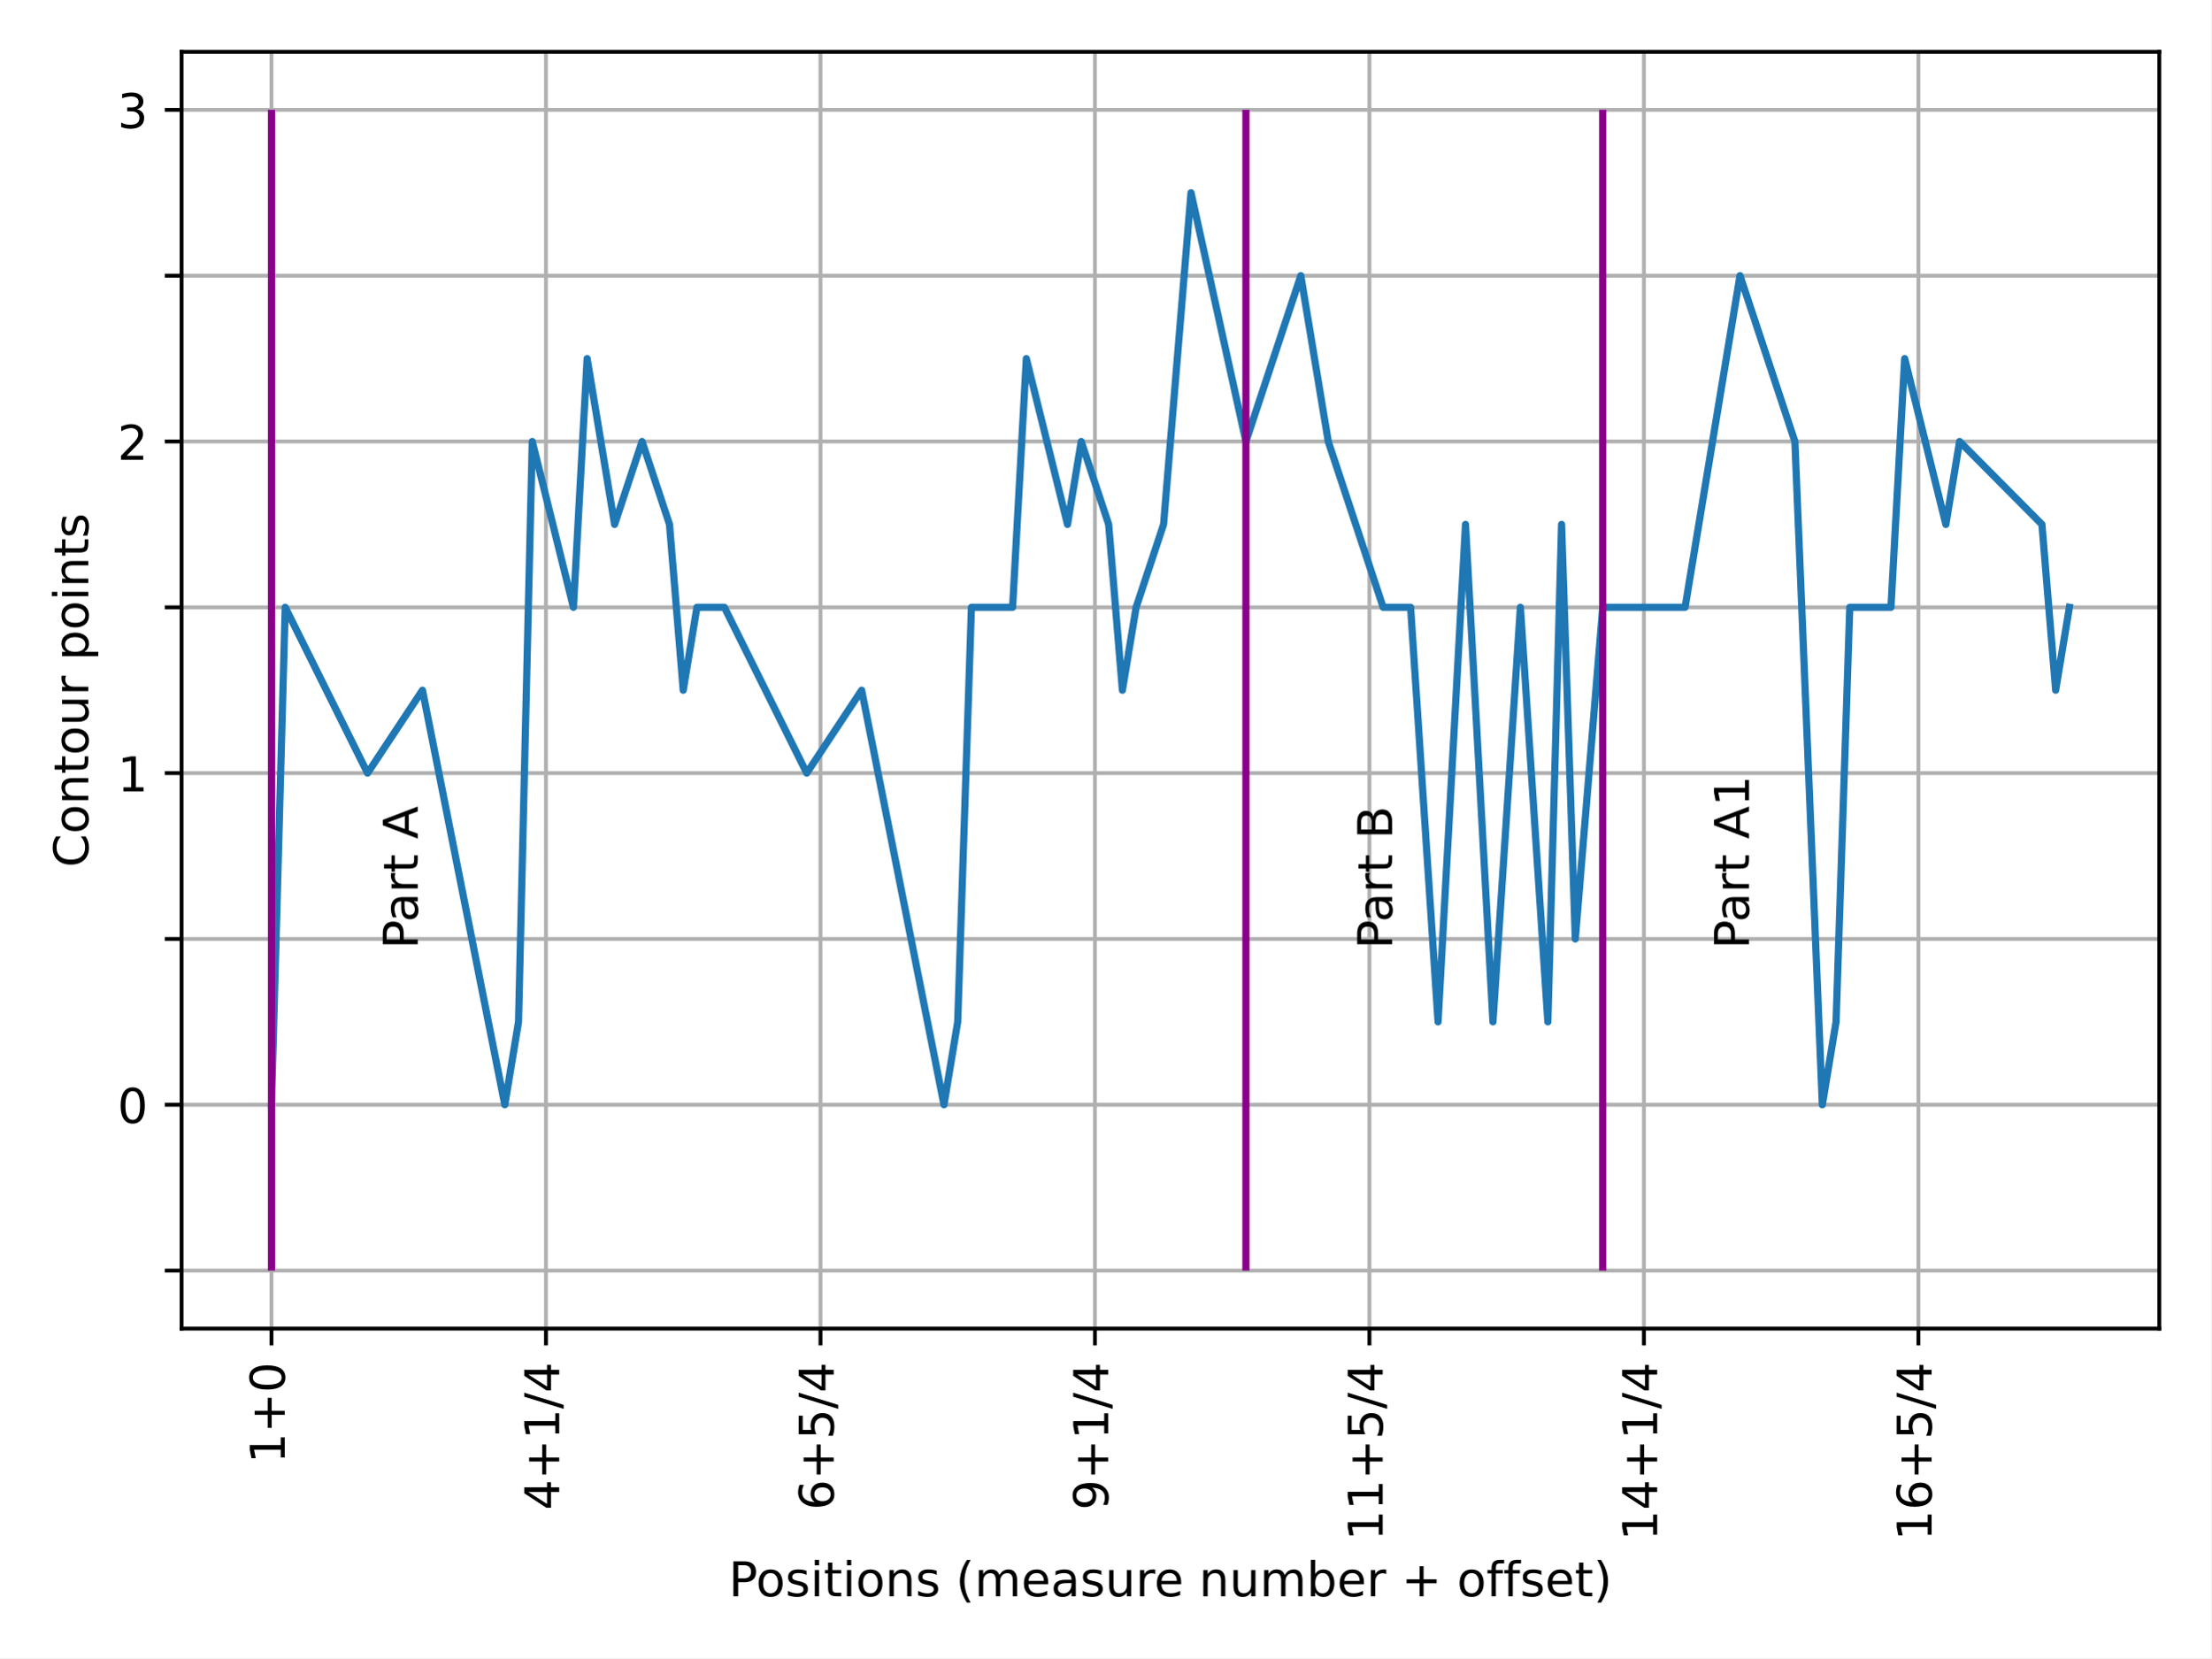
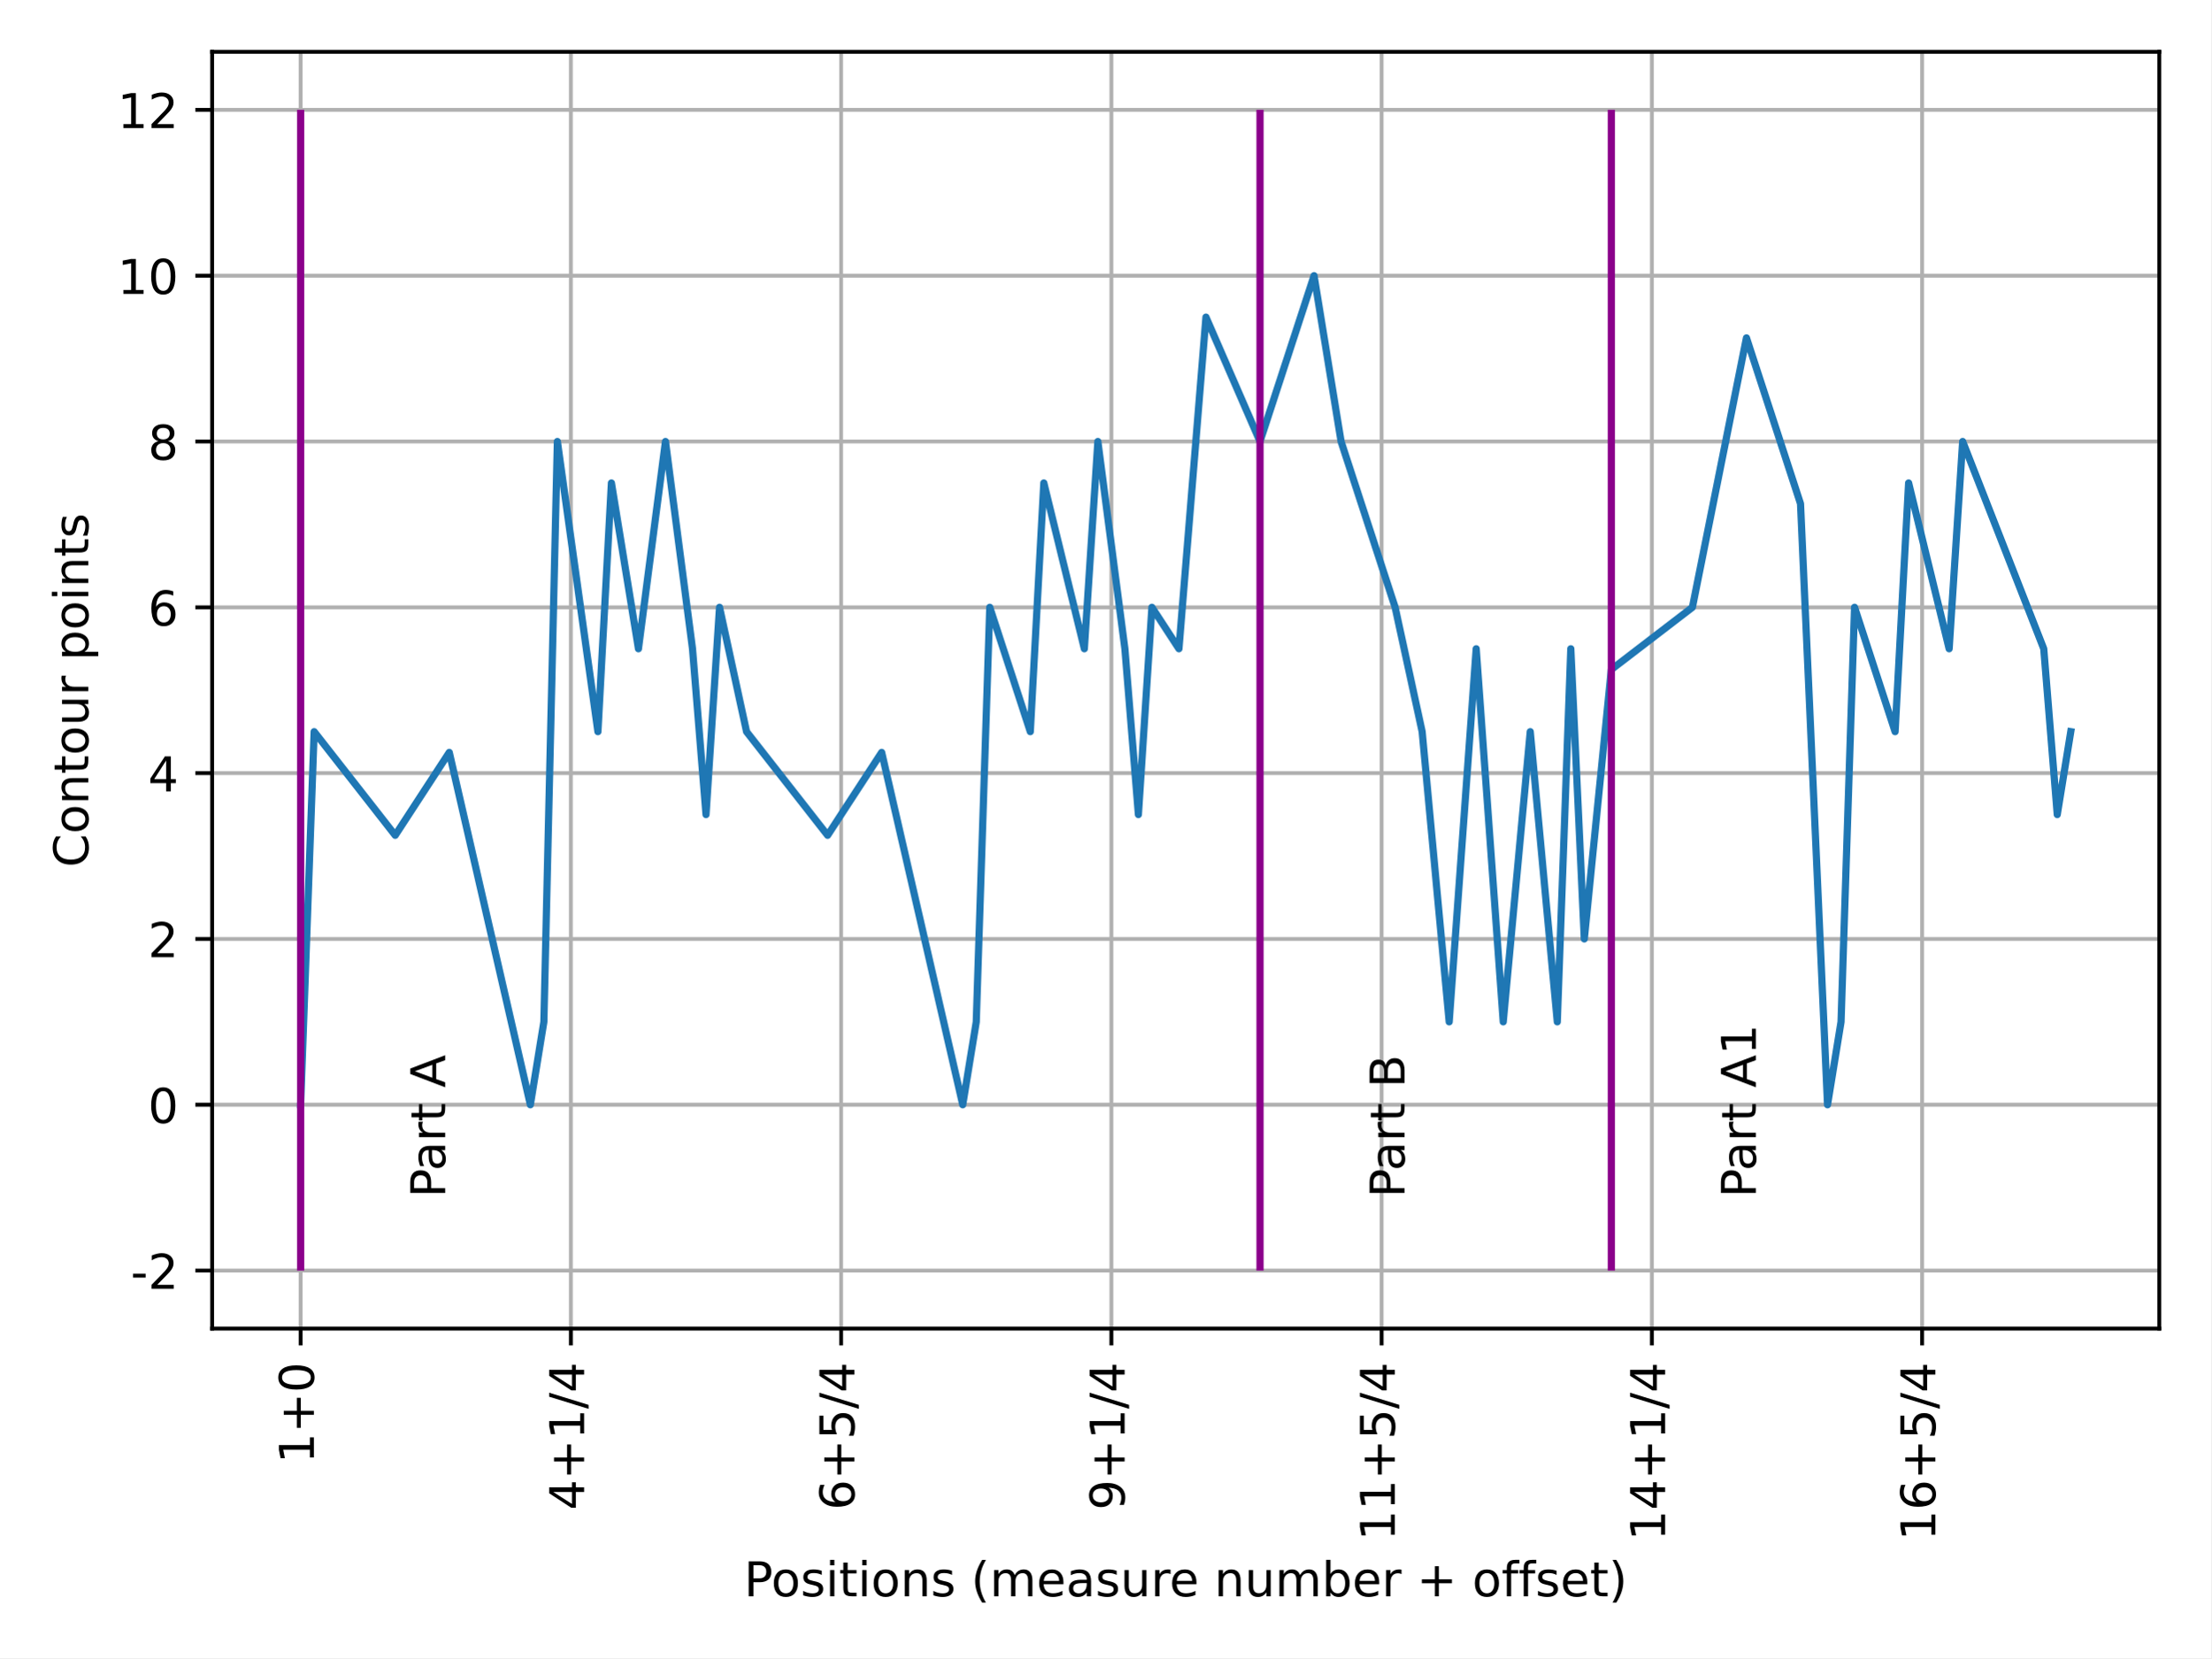
<svg xmlns="http://www.w3.org/2000/svg" xmlns:xlink="http://www.w3.org/1999/xlink" width="460.8pt" height="345.6pt" viewBox="0 0 460.8 345.6" version="1.1">
  <defs>
    <style type="text/css">*{stroke-linejoin: round; stroke-linecap: butt}</style>
  </defs>
  <g id="figure_1">
    <g id="patch_1">
      <path d="M 0 345.6  L 460.8 345.6  L 460.8 0  L 0 0  z " style="fill: #ffffff" />
    </g>
    <g id="axes_1">
      <g id="patch_2">
-         <path d="M 37.841 276.923  L 450 276.923  L 450 10.8  L 37.841 10.8  z " style="fill: #ffffff" />
+         <path d="M 44.203 276.923  L 450 276.923  L 450 10.8  L 44.203 10.8  z " style="fill: #ffffff" />
      </g>
      <g id="matplotlib.axis_1">
        <g id="xtick_1">
          <g id="line2d_1">
-             <path d="M 56.575 276.923  L 56.575 10.8  " clip-path="url(#p0c2e4387d0)" style="fill: none; stroke: #b0b0b0; stroke-width: 0.8; stroke-linecap: square" />
+             <path d="M 62.648 276.923  L 62.648 10.8  " clip-path="url(#p645a91c89b)" style="fill: none; stroke: #b0b0b0; stroke-width: 0.8; stroke-linecap: square" />
          </g>
          <g id="line2d_2">
            <defs>
-               <path id="m12ea54682a" d="M 0 0  L 0 3.5  " style="stroke: #000000; stroke-width: 0.8" />
+               <path id="m2d21dbf6b1" d="M 0 0  L 0 3.5  " style="stroke: #000000; stroke-width: 0.8" />
            </defs>
            <g>
-               <use xlink:href="#m12ea54682a" x="56.575" y="276.923" style="stroke: #000000; stroke-width: 0.8" />
+               <use xlink:href="#m2d21dbf6b1" x="62.648" y="276.923" style="stroke: #000000; stroke-width: 0.8" />
            </g>
          </g>
          <g id="text_1">
-             <g transform="translate(59.33452 305.0281) rotate(-90) scale(0.1 -0.1)">
+             <g transform="translate(65.40781 305.0281) rotate(-90) scale(0.1 -0.1)">
              <defs>
                <path id="DejaVuSans-31" d="M 794 531  L 1825 531  L 1825 4091  L 703 3866  L 703 4441  L 1819 4666  L 2450 4666  L 2450 531  L 3481 531  L 3481 0  L 794 0  L 794 531  z " transform="scale(0.015625)" />
                <path id="DejaVuSans-2b" d="M 2944 4013  L 2944 2272  L 4684 2272  L 4684 1741  L 2944 1741  L 2944 0  L 2419 0  L 2419 1741  L 678 1741  L 678 2272  L 2419 2272  L 2419 4013  L 2944 4013  z " transform="scale(0.015625)" />
                <path id="DejaVuSans-30" d="M 2034 4250  Q 1547 4250 1301 3770  Q 1056 3291 1056 2328  Q 1056 1369 1301 889  Q 1547 409 2034 409  Q 2525 409 2770 889  Q 3016 1369 3016 2328  Q 3016 3291 2770 3770  Q 2525 4250 2034 4250  z M 2034 4750  Q 2819 4750 3233 4129  Q 3647 3509 3647 2328  Q 3647 1150 3233 529  Q 2819 -91 2034 -91  Q 1250 -91 836 529  Q 422 1150 422 2328  Q 422 3509 836 4129  Q 1250 4750 2034 4750  z " transform="scale(0.015625)" />
              </defs>
              <use xlink:href="#DejaVuSans-31" />
              <use xlink:href="#DejaVuSans-2b" x="63.623" />
              <use xlink:href="#DejaVuSans-30" x="147.412" />
            </g>
          </g>
        </g>
        <g id="xtick_2">
          <g id="line2d_3">
-             <path d="M 113.78 276.923  L 113.78 10.8  " clip-path="url(#p0c2e4387d0)" style="fill: none; stroke: #b0b0b0; stroke-width: 0.8; stroke-linecap: square" />
+             <path d="M 118.97 276.923  L 118.97 10.8  " clip-path="url(#p645a91c89b)" style="fill: none; stroke: #b0b0b0; stroke-width: 0.8; stroke-linecap: square" />
          </g>
          <g id="line2d_4">
            <g>
-               <use xlink:href="#m12ea54682a" x="113.78" y="276.923" style="stroke: #000000; stroke-width: 0.8" />
+               <use xlink:href="#m2d21dbf6b1" x="118.97" y="276.923" style="stroke: #000000; stroke-width: 0.8" />
            </g>
          </g>
          <g id="text_2">
-             <g transform="translate(116.5391 314.7594) rotate(-90) scale(0.1 -0.1)">
+             <g transform="translate(121.7294 314.7594) rotate(-90) scale(0.1 -0.1)">
              <defs>
                <path id="DejaVuSans-34" d="M 2419 4116  L 825 1625  L 2419 1625  L 2419 4116  z M 2253 4666  L 3047 4666  L 3047 1625  L 3713 1625  L 3713 1100  L 3047 1100  L 3047 0  L 2419 0  L 2419 1100  L 313 1100  L 313 1709  L 2253 4666  z " transform="scale(0.015625)" />
                <path id="DejaVuSans-2f" d="M 1625 4666  L 2156 4666  L 531 -594  L 0 -594  L 1625 4666  z " transform="scale(0.015625)" />
              </defs>
              <use xlink:href="#DejaVuSans-34" />
              <use xlink:href="#DejaVuSans-2b" x="63.623" />
              <use xlink:href="#DejaVuSans-31" x="147.412" />
              <use xlink:href="#DejaVuSans-2f" x="211.035" />
              <use xlink:href="#DejaVuSans-34" x="244.727" />
            </g>
          </g>
        </g>
        <g id="xtick_3">
          <g id="line2d_5">
-             <path d="M 170.984 276.923  L 170.984 10.8  " clip-path="url(#p0c2e4387d0)" style="fill: none; stroke: #b0b0b0; stroke-width: 0.8; stroke-linecap: square" />
+             <path d="M 175.292 276.923  L 175.292 10.8  " clip-path="url(#p645a91c89b)" style="fill: none; stroke: #b0b0b0; stroke-width: 0.8; stroke-linecap: square" />
          </g>
          <g id="line2d_6">
            <g>
-               <use xlink:href="#m12ea54682a" x="170.984" y="276.923" style="stroke: #000000; stroke-width: 0.8" />
+               <use xlink:href="#m2d21dbf6b1" x="175.292" y="276.923" style="stroke: #000000; stroke-width: 0.8" />
            </g>
          </g>
          <g id="text_3">
-             <g transform="translate(173.7438 314.7594) rotate(-90) scale(0.1 -0.1)">
+             <g transform="translate(178.0509 314.7594) rotate(-90) scale(0.1 -0.1)">
              <defs>
                <path id="DejaVuSans-36" d="M 2113 2584  Q 1688 2584 1439 2293  Q 1191 2003 1191 1497  Q 1191 994 1439 701  Q 1688 409 2113 409  Q 2538 409 2786 701  Q 3034 994 3034 1497  Q 3034 2003 2786 2293  Q 2538 2584 2113 2584  z M 3366 4563  L 3366 3988  Q 3128 4100 2886 4159  Q 2644 4219 2406 4219  Q 1781 4219 1451 3797  Q 1122 3375 1075 2522  Q 1259 2794 1537 2939  Q 1816 3084 2150 3084  Q 2853 3084 3261 2657  Q 3669 2231 3669 1497  Q 3669 778 3244 343  Q 2819 -91 2113 -91  Q 1303 -91 875 529  Q 447 1150 447 2328  Q 447 3434 972 4092  Q 1497 4750 2381 4750  Q 2619 4750 2861 4703  Q 3103 4656 3366 4563  z " transform="scale(0.015625)" />
                <path id="DejaVuSans-35" d="M 691 4666  L 3169 4666  L 3169 4134  L 1269 4134  L 1269 2991  Q 1406 3038 1543 3061  Q 1681 3084 1819 3084  Q 2600 3084 3056 2656  Q 3513 2228 3513 1497  Q 3513 744 3044 326  Q 2575 -91 1722 -91  Q 1428 -91 1123 -41  Q 819 9 494 109  L 494 744  Q 775 591 1075 516  Q 1375 441 1709 441  Q 2250 441 2565 725  Q 2881 1009 2881 1497  Q 2881 1984 2565 2268  Q 2250 2553 1709 2553  Q 1456 2553 1204 2497  Q 953 2441 691 2322  L 691 4666  z " transform="scale(0.015625)" />
              </defs>
              <use xlink:href="#DejaVuSans-36" />
              <use xlink:href="#DejaVuSans-2b" x="63.623" />
              <use xlink:href="#DejaVuSans-35" x="147.412" />
              <use xlink:href="#DejaVuSans-2f" x="211.035" />
              <use xlink:href="#DejaVuSans-34" x="244.727" />
            </g>
          </g>
        </g>
        <g id="xtick_4">
          <g id="line2d_7">
-             <path d="M 228.189 276.923  L 228.189 10.8  " clip-path="url(#p0c2e4387d0)" style="fill: none; stroke: #b0b0b0; stroke-width: 0.8; stroke-linecap: square" />
+             <path d="M 231.613 276.923  L 231.613 10.8  " clip-path="url(#p645a91c89b)" style="fill: none; stroke: #b0b0b0; stroke-width: 0.8; stroke-linecap: square" />
          </g>
          <g id="line2d_8">
            <g>
-               <use xlink:href="#m12ea54682a" x="228.189" y="276.923" style="stroke: #000000; stroke-width: 0.8" />
+               <use xlink:href="#m2d21dbf6b1" x="231.613" y="276.923" style="stroke: #000000; stroke-width: 0.8" />
            </g>
          </g>
          <g id="text_4">
-             <g transform="translate(230.9484 314.7594) rotate(-90) scale(0.1 -0.1)">
+             <g transform="translate(234.3725 314.7594) rotate(-90) scale(0.1 -0.1)">
              <defs>
                <path id="DejaVuSans-39" d="M 703 97  L 703 672  Q 941 559 1184 500  Q 1428 441 1663 441  Q 2288 441 2617 861  Q 2947 1281 2994 2138  Q 2813 1869 2534 1725  Q 2256 1581 1919 1581  Q 1219 1581 811 2004  Q 403 2428 403 3163  Q 403 3881 828 4315  Q 1253 4750 1959 4750  Q 2769 4750 3195 4129  Q 3622 3509 3622 2328  Q 3622 1225 3098 567  Q 2575 -91 1691 -91  Q 1453 -91 1209 -44  Q 966 3 703 97  z M 1959 2075  Q 2384 2075 2632 2365  Q 2881 2656 2881 3163  Q 2881 3666 2632 3958  Q 2384 4250 1959 4250  Q 1534 4250 1286 3958  Q 1038 3666 1038 3163  Q 1038 2656 1286 2365  Q 1534 2075 1959 2075  z " transform="scale(0.015625)" />
              </defs>
              <use xlink:href="#DejaVuSans-39" />
              <use xlink:href="#DejaVuSans-2b" x="63.623" />
              <use xlink:href="#DejaVuSans-31" x="147.412" />
              <use xlink:href="#DejaVuSans-2f" x="211.035" />
              <use xlink:href="#DejaVuSans-34" x="244.727" />
            </g>
          </g>
        </g>
        <g id="xtick_5">
          <g id="line2d_9">
-             <path d="M 285.394 276.923  L 285.394 10.8  " clip-path="url(#p0c2e4387d0)" style="fill: none; stroke: #b0b0b0; stroke-width: 0.8; stroke-linecap: square" />
+             <path d="M 287.935 276.923  L 287.935 10.8  " clip-path="url(#p645a91c89b)" style="fill: none; stroke: #b0b0b0; stroke-width: 0.8; stroke-linecap: square" />
          </g>
          <g id="line2d_10">
            <g>
-               <use xlink:href="#m12ea54682a" x="285.394" y="276.923" style="stroke: #000000; stroke-width: 0.8" />
+               <use xlink:href="#m2d21dbf6b1" x="287.935" y="276.923" style="stroke: #000000; stroke-width: 0.8" />
            </g>
          </g>
          <g id="text_5">
-             <g transform="translate(288.153 321.1219) rotate(-90) scale(0.1 -0.1)">
+             <g transform="translate(290.6941 321.1219) rotate(-90) scale(0.1 -0.1)">
              <use xlink:href="#DejaVuSans-31" />
              <use xlink:href="#DejaVuSans-31" x="63.623" />
              <use xlink:href="#DejaVuSans-2b" x="127.246" />
              <use xlink:href="#DejaVuSans-35" x="211.035" />
              <use xlink:href="#DejaVuSans-2f" x="274.658" />
              <use xlink:href="#DejaVuSans-34" x="308.35" />
            </g>
          </g>
        </g>
        <g id="xtick_6">
          <g id="line2d_11">
-             <path d="M 342.598 276.923  L 342.598 10.8  " clip-path="url(#p0c2e4387d0)" style="fill: none; stroke: #b0b0b0; stroke-width: 0.8; stroke-linecap: square" />
+             <path d="M 344.256 276.923  L 344.256 10.8  " clip-path="url(#p645a91c89b)" style="fill: none; stroke: #b0b0b0; stroke-width: 0.8; stroke-linecap: square" />
          </g>
          <g id="line2d_12">
            <g>
-               <use xlink:href="#m12ea54682a" x="342.598" y="276.923" style="stroke: #000000; stroke-width: 0.8" />
+               <use xlink:href="#m2d21dbf6b1" x="344.256" y="276.923" style="stroke: #000000; stroke-width: 0.8" />
            </g>
          </g>
          <g id="text_6">
-             <g transform="translate(345.3577 321.1219) rotate(-90) scale(0.1 -0.1)">
+             <g transform="translate(347.0156 321.1219) rotate(-90) scale(0.1 -0.1)">
              <use xlink:href="#DejaVuSans-31" />
              <use xlink:href="#DejaVuSans-34" x="63.623" />
              <use xlink:href="#DejaVuSans-2b" x="127.246" />
              <use xlink:href="#DejaVuSans-31" x="211.035" />
              <use xlink:href="#DejaVuSans-2f" x="274.658" />
              <use xlink:href="#DejaVuSans-34" x="308.35" />
            </g>
          </g>
        </g>
        <g id="xtick_7">
          <g id="line2d_13">
-             <path d="M 399.803 276.923  L 399.803 10.8  " clip-path="url(#p0c2e4387d0)" style="fill: none; stroke: #b0b0b0; stroke-width: 0.8; stroke-linecap: square" />
+             <path d="M 400.578 276.923  L 400.578 10.8  " clip-path="url(#p645a91c89b)" style="fill: none; stroke: #b0b0b0; stroke-width: 0.8; stroke-linecap: square" />
          </g>
          <g id="line2d_14">
            <g>
-               <use xlink:href="#m12ea54682a" x="399.803" y="276.923" style="stroke: #000000; stroke-width: 0.8" />
+               <use xlink:href="#m2d21dbf6b1" x="400.578" y="276.923" style="stroke: #000000; stroke-width: 0.8" />
            </g>
          </g>
          <g id="text_7">
-             <g transform="translate(402.5623 321.1219) rotate(-90) scale(0.1 -0.1)">
+             <g transform="translate(403.3372 321.1219) rotate(-90) scale(0.1 -0.1)">
              <use xlink:href="#DejaVuSans-31" />
              <use xlink:href="#DejaVuSans-36" x="63.623" />
              <use xlink:href="#DejaVuSans-2b" x="127.246" />
              <use xlink:href="#DejaVuSans-35" x="211.035" />
              <use xlink:href="#DejaVuSans-2f" x="274.658" />
              <use xlink:href="#DejaVuSans-34" x="308.35" />
            </g>
          </g>
        </g>
        <g id="text_8">
-           <g transform="translate(151.8648 332.7203) scale(0.1 -0.1)">
+           <g transform="translate(155.0461 332.7203) scale(0.1 -0.1)">
            <defs>
              <path id="DejaVuSans-50" d="M 1259 4147  L 1259 2394  L 2053 2394  Q 2494 2394 2734 2622  Q 2975 2850 2975 3272  Q 2975 3691 2734 3919  Q 2494 4147 2053 4147  L 1259 4147  z M 628 4666  L 2053 4666  Q 2838 4666 3239 4311  Q 3641 3956 3641 3272  Q 3641 2581 3239 2228  Q 2838 1875 2053 1875  L 1259 1875  L 1259 0  L 628 0  L 628 4666  z " transform="scale(0.015625)" />
              <path id="DejaVuSans-6f" d="M 1959 3097  Q 1497 3097 1228 2736  Q 959 2375 959 1747  Q 959 1119 1226 758  Q 1494 397 1959 397  Q 2419 397 2687 759  Q 2956 1122 2956 1747  Q 2956 2369 2687 2733  Q 2419 3097 1959 3097  z M 1959 3584  Q 2709 3584 3137 3096  Q 3566 2609 3566 1747  Q 3566 888 3137 398  Q 2709 -91 1959 -91  Q 1206 -91 779 398  Q 353 888 353 1747  Q 353 2609 779 3096  Q 1206 3584 1959 3584  z " transform="scale(0.015625)" />
              <path id="DejaVuSans-73" d="M 2834 3397  L 2834 2853  Q 2591 2978 2328 3040  Q 2066 3103 1784 3103  Q 1356 3103 1142 2972  Q 928 2841 928 2578  Q 928 2378 1081 2264  Q 1234 2150 1697 2047  L 1894 2003  Q 2506 1872 2764 1633  Q 3022 1394 3022 966  Q 3022 478 2636 193  Q 2250 -91 1575 -91  Q 1294 -91 989 -36  Q 684 19 347 128  L 347 722  Q 666 556 975 473  Q 1284 391 1588 391  Q 1994 391 2212 530  Q 2431 669 2431 922  Q 2431 1156 2273 1281  Q 2116 1406 1581 1522  L 1381 1569  Q 847 1681 609 1914  Q 372 2147 372 2553  Q 372 3047 722 3315  Q 1072 3584 1716 3584  Q 2034 3584 2315 3537  Q 2597 3491 2834 3397  z " transform="scale(0.015625)" />
              <path id="DejaVuSans-69" d="M 603 3500  L 1178 3500  L 1178 0  L 603 0  L 603 3500  z M 603 4863  L 1178 4863  L 1178 4134  L 603 4134  L 603 4863  z " transform="scale(0.015625)" />
              <path id="DejaVuSans-74" d="M 1172 4494  L 1172 3500  L 2356 3500  L 2356 3053  L 1172 3053  L 1172 1153  Q 1172 725 1289 603  Q 1406 481 1766 481  L 2356 481  L 2356 0  L 1766 0  Q 1100 0 847 248  Q 594 497 594 1153  L 594 3053  L 172 3053  L 172 3500  L 594 3500  L 594 4494  L 1172 4494  z " transform="scale(0.015625)" />
              <path id="DejaVuSans-6e" d="M 3513 2113  L 3513 0  L 2938 0  L 2938 2094  Q 2938 2591 2744 2837  Q 2550 3084 2163 3084  Q 1697 3084 1428 2787  Q 1159 2491 1159 1978  L 1159 0  L 581 0  L 581 3500  L 1159 3500  L 1159 2956  Q 1366 3272 1645 3428  Q 1925 3584 2291 3584  Q 2894 3584 3203 3211  Q 3513 2838 3513 2113  z " transform="scale(0.015625)" />
              <path id="DejaVuSans-20" transform="scale(0.015625)" />
              <path id="DejaVuSans-28" d="M 1984 4856  Q 1566 4138 1362 3434  Q 1159 2731 1159 2009  Q 1159 1288 1364 580  Q 1569 -128 1984 -844  L 1484 -844  Q 1016 -109 783 600  Q 550 1309 550 2009  Q 550 2706 781 3412  Q 1013 4119 1484 4856  L 1984 4856  z " transform="scale(0.015625)" />
              <path id="DejaVuSans-6d" d="M 3328 2828  Q 3544 3216 3844 3400  Q 4144 3584 4550 3584  Q 5097 3584 5394 3201  Q 5691 2819 5691 2113  L 5691 0  L 5113 0  L 5113 2094  Q 5113 2597 4934 2840  Q 4756 3084 4391 3084  Q 3944 3084 3684 2787  Q 3425 2491 3425 1978  L 3425 0  L 2847 0  L 2847 2094  Q 2847 2600 2669 2842  Q 2491 3084 2119 3084  Q 1678 3084 1418 2786  Q 1159 2488 1159 1978  L 1159 0  L 581 0  L 581 3500  L 1159 3500  L 1159 2956  Q 1356 3278 1631 3431  Q 1906 3584 2284 3584  Q 2666 3584 2933 3390  Q 3200 3197 3328 2828  z " transform="scale(0.015625)" />
              <path id="DejaVuSans-65" d="M 3597 1894  L 3597 1613  L 953 1613  Q 991 1019 1311 708  Q 1631 397 2203 397  Q 2534 397 2845 478  Q 3156 559 3463 722  L 3463 178  Q 3153 47 2828 -22  Q 2503 -91 2169 -91  Q 1331 -91 842 396  Q 353 884 353 1716  Q 353 2575 817 3079  Q 1281 3584 2069 3584  Q 2775 3584 3186 3129  Q 3597 2675 3597 1894  z M 3022 2063  Q 3016 2534 2758 2815  Q 2500 3097 2075 3097  Q 1594 3097 1305 2825  Q 1016 2553 972 2059  L 3022 2063  z " transform="scale(0.015625)" />
              <path id="DejaVuSans-61" d="M 2194 1759  Q 1497 1759 1228 1600  Q 959 1441 959 1056  Q 959 750 1161 570  Q 1363 391 1709 391  Q 2188 391 2477 730  Q 2766 1069 2766 1631  L 2766 1759  L 2194 1759  z M 3341 1997  L 3341 0  L 2766 0  L 2766 531  Q 2569 213 2275 61  Q 1981 -91 1556 -91  Q 1019 -91 701 211  Q 384 513 384 1019  Q 384 1609 779 1909  Q 1175 2209 1959 2209  L 2766 2209  L 2766 2266  Q 2766 2663 2505 2880  Q 2244 3097 1772 3097  Q 1472 3097 1187 3025  Q 903 2953 641 2809  L 641 3341  Q 956 3463 1253 3523  Q 1550 3584 1831 3584  Q 2591 3584 2966 3190  Q 3341 2797 3341 1997  z " transform="scale(0.015625)" />
              <path id="DejaVuSans-75" d="M 544 1381  L 544 3500  L 1119 3500  L 1119 1403  Q 1119 906 1312 657  Q 1506 409 1894 409  Q 2359 409 2629 706  Q 2900 1003 2900 1516  L 2900 3500  L 3475 3500  L 3475 0  L 2900 0  L 2900 538  Q 2691 219 2414 64  Q 2138 -91 1772 -91  Q 1169 -91 856 284  Q 544 659 544 1381  z M 1991 3584  L 1991 3584  z " transform="scale(0.015625)" />
              <path id="DejaVuSans-72" d="M 2631 2963  Q 2534 3019 2420 3045  Q 2306 3072 2169 3072  Q 1681 3072 1420 2755  Q 1159 2438 1159 1844  L 1159 0  L 581 0  L 581 3500  L 1159 3500  L 1159 2956  Q 1341 3275 1631 3429  Q 1922 3584 2338 3584  Q 2397 3584 2469 3576  Q 2541 3569 2628 3553  L 2631 2963  z " transform="scale(0.015625)" />
              <path id="DejaVuSans-62" d="M 3116 1747  Q 3116 2381 2855 2742  Q 2594 3103 2138 3103  Q 1681 3103 1420 2742  Q 1159 2381 1159 1747  Q 1159 1113 1420 752  Q 1681 391 2138 391  Q 2594 391 2855 752  Q 3116 1113 3116 1747  z M 1159 2969  Q 1341 3281 1617 3432  Q 1894 3584 2278 3584  Q 2916 3584 3314 3078  Q 3713 2572 3713 1747  Q 3713 922 3314 415  Q 2916 -91 2278 -91  Q 1894 -91 1617 61  Q 1341 213 1159 525  L 1159 0  L 581 0  L 581 4863  L 1159 4863  L 1159 2969  z " transform="scale(0.015625)" />
              <path id="DejaVuSans-66" d="M 2375 4863  L 2375 4384  L 1825 4384  Q 1516 4384 1395 4259  Q 1275 4134 1275 3809  L 1275 3500  L 2222 3500  L 2222 3053  L 1275 3053  L 1275 0  L 697 0  L 697 3053  L 147 3053  L 147 3500  L 697 3500  L 697 3744  Q 697 4328 969 4595  Q 1241 4863 1831 4863  L 2375 4863  z " transform="scale(0.015625)" />
              <path id="DejaVuSans-29" d="M 513 4856  L 1013 4856  Q 1481 4119 1714 3412  Q 1947 2706 1947 2009  Q 1947 1309 1714 600  Q 1481 -109 1013 -844  L 513 -844  Q 928 -128 1133 580  Q 1338 1288 1338 2009  Q 1338 2731 1133 3434  Q 928 4138 513 4856  z " transform="scale(0.015625)" />
            </defs>
            <use xlink:href="#DejaVuSans-50" />
            <use xlink:href="#DejaVuSans-6f" x="56.678" />
            <use xlink:href="#DejaVuSans-73" x="117.859" />
            <use xlink:href="#DejaVuSans-69" x="169.959" />
            <use xlink:href="#DejaVuSans-74" x="197.742" />
            <use xlink:href="#DejaVuSans-69" x="236.951" />
            <use xlink:href="#DejaVuSans-6f" x="264.734" />
            <use xlink:href="#DejaVuSans-6e" x="325.916" />
            <use xlink:href="#DejaVuSans-73" x="389.295" />
            <use xlink:href="#DejaVuSans-20" x="441.395" />
            <use xlink:href="#DejaVuSans-28" x="473.182" />
            <use xlink:href="#DejaVuSans-6d" x="512.195" />
            <use xlink:href="#DejaVuSans-65" x="609.607" />
            <use xlink:href="#DejaVuSans-61" x="671.131" />
            <use xlink:href="#DejaVuSans-73" x="732.41" />
            <use xlink:href="#DejaVuSans-75" x="784.51" />
            <use xlink:href="#DejaVuSans-72" x="847.889" />
            <use xlink:href="#DejaVuSans-65" x="886.752" />
            <use xlink:href="#DejaVuSans-20" x="948.275" />
            <use xlink:href="#DejaVuSans-6e" x="980.062" />
            <use xlink:href="#DejaVuSans-75" x="1043.441" />
            <use xlink:href="#DejaVuSans-6d" x="1106.82" />
            <use xlink:href="#DejaVuSans-62" x="1204.232" />
            <use xlink:href="#DejaVuSans-65" x="1267.709" />
            <use xlink:href="#DejaVuSans-72" x="1329.232" />
            <use xlink:href="#DejaVuSans-20" x="1370.346" />
            <use xlink:href="#DejaVuSans-2b" x="1402.133" />
            <use xlink:href="#DejaVuSans-20" x="1485.922" />
            <use xlink:href="#DejaVuSans-6f" x="1517.709" />
            <use xlink:href="#DejaVuSans-66" x="1578.891" />
            <use xlink:href="#DejaVuSans-66" x="1614.096" />
            <use xlink:href="#DejaVuSans-73" x="1649.301" />
            <use xlink:href="#DejaVuSans-65" x="1701.4" />
            <use xlink:href="#DejaVuSans-74" x="1762.924" />
            <use xlink:href="#DejaVuSans-29" x="1802.133" />
          </g>
        </g>
      </g>
      <g id="matplotlib.axis_2">
        <g id="ytick_1">
          <g id="line2d_15">
-             <path d="M 37.841 264.827  L 450 264.827  " clip-path="url(#p0c2e4387d0)" style="fill: none; stroke: #b0b0b0; stroke-width: 0.8; stroke-linecap: square" />
+             <path d="M 44.203 264.827  L 450 264.827  " clip-path="url(#p645a91c89b)" style="fill: none; stroke: #b0b0b0; stroke-width: 0.8; stroke-linecap: square" />
          </g>
          <g id="line2d_16">
            <defs>
-               <path id="me66c612d1b" d="M 0 0  L -3.5 0  " style="stroke: #000000; stroke-width: 0.8" />
+               <path id="mfbd2081f85" d="M 0 0  L -3.5 0  " style="stroke: #000000; stroke-width: 0.8" />
            </defs>
            <g>
-               <use xlink:href="#me66c612d1b" x="37.841" y="264.827" style="stroke: #000000; stroke-width: 0.8" />
+               <use xlink:href="#mfbd2081f85" x="44.203" y="264.827" style="stroke: #000000; stroke-width: 0.8" />
+             </g>
+           </g>
+           <g id="text_9">
+             <g transform="translate(27.23281 268.6261) scale(0.1 -0.1)">
+               <defs>
+                 <path id="DejaVuSans-2d" d="M 313 2009  L 1997 2009  L 1997 1497  L 313 1497  L 313 2009  z " transform="scale(0.015625)" />
+                 <path id="DejaVuSans-32" d="M 1228 531  L 3431 531  L 3431 0  L 469 0  L 469 531  Q 828 903 1448 1529  Q 2069 2156 2228 2338  Q 2531 2678 2651 2914  Q 2772 3150 2772 3378  Q 2772 3750 2511 3984  Q 2250 4219 1831 4219  Q 1534 4219 1204 4116  Q 875 4013 500 3803  L 500 4441  Q 881 4594 1212 4672  Q 1544 4750 1819 4750  Q 2544 4750 2975 4387  Q 3406 4025 3406 3419  Q 3406 3131 3298 2873  Q 3191 2616 2906 2266  Q 2828 2175 2409 1742  Q 1991 1309 1228 531  z " transform="scale(0.015625)" />
+               </defs>
+               <use xlink:href="#DejaVuSans-2d" />
+               <use xlink:href="#DejaVuSans-32" x="36.084" />
            </g>
          </g>
        </g>
        <g id="ytick_2">
          <g id="line2d_17">
-             <path d="M 37.841 230.265  L 450 230.265  " clip-path="url(#p0c2e4387d0)" style="fill: none; stroke: #b0b0b0; stroke-width: 0.8; stroke-linecap: square" />
+             <path d="M 44.203 230.265  L 450 230.265  " clip-path="url(#p645a91c89b)" style="fill: none; stroke: #b0b0b0; stroke-width: 0.8; stroke-linecap: square" />
          </g>
          <g id="line2d_18">
            <g>
-               <use xlink:href="#me66c612d1b" x="37.841" y="230.265" style="stroke: #000000; stroke-width: 0.8" />
-             </g>
-           </g>
-           <g id="text_9">
-             <g transform="translate(24.47812 234.0647) scale(0.1 -0.1)">
+               <use xlink:href="#mfbd2081f85" x="44.203" y="230.265" style="stroke: #000000; stroke-width: 0.8" />
+             </g>
+           </g>
+           <g id="text_10">
+             <g transform="translate(30.84062 234.0647) scale(0.1 -0.1)">
              <use xlink:href="#DejaVuSans-30" />
            </g>
          </g>
        </g>
        <g id="ytick_3">
          <g id="line2d_19">
-             <path d="M 37.841 195.704  L 450 195.704  " clip-path="url(#p0c2e4387d0)" style="fill: none; stroke: #b0b0b0; stroke-width: 0.8; stroke-linecap: square" />
+             <path d="M 44.203 195.704  L 450 195.704  " clip-path="url(#p645a91c89b)" style="fill: none; stroke: #b0b0b0; stroke-width: 0.8; stroke-linecap: square" />
          </g>
          <g id="line2d_20">
            <g>
-               <use xlink:href="#me66c612d1b" x="37.841" y="195.704" style="stroke: #000000; stroke-width: 0.8" />
+               <use xlink:href="#mfbd2081f85" x="44.203" y="195.704" style="stroke: #000000; stroke-width: 0.8" />
+             </g>
+           </g>
+           <g id="text_11">
+             <g transform="translate(30.84062 199.5032) scale(0.1 -0.1)">
+               <use xlink:href="#DejaVuSans-32" />
            </g>
          </g>
        </g>
        <g id="ytick_4">
          <g id="line2d_21">
-             <path d="M 37.841 161.142  L 450 161.142  " clip-path="url(#p0c2e4387d0)" style="fill: none; stroke: #b0b0b0; stroke-width: 0.8; stroke-linecap: square" />
+             <path d="M 44.203 161.142  L 450 161.142  " clip-path="url(#p645a91c89b)" style="fill: none; stroke: #b0b0b0; stroke-width: 0.8; stroke-linecap: square" />
          </g>
          <g id="line2d_22">
            <g>
-               <use xlink:href="#me66c612d1b" x="37.841" y="161.142" style="stroke: #000000; stroke-width: 0.8" />
-             </g>
-           </g>
-           <g id="text_10">
-             <g transform="translate(24.47812 164.9417) scale(0.1 -0.1)">
-               <use xlink:href="#DejaVuSans-31" />
+               <use xlink:href="#mfbd2081f85" x="44.203" y="161.142" style="stroke: #000000; stroke-width: 0.8" />
+             </g>
+           </g>
+           <g id="text_12">
+             <g transform="translate(30.84062 164.9417) scale(0.1 -0.1)">
+               <use xlink:href="#DejaVuSans-34" />
            </g>
          </g>
        </g>
        <g id="ytick_5">
          <g id="line2d_23">
-             <path d="M 37.841 126.581  L 450 126.581  " clip-path="url(#p0c2e4387d0)" style="fill: none; stroke: #b0b0b0; stroke-width: 0.8; stroke-linecap: square" />
+             <path d="M 44.203 126.581  L 450 126.581  " clip-path="url(#p645a91c89b)" style="fill: none; stroke: #b0b0b0; stroke-width: 0.8; stroke-linecap: square" />
          </g>
          <g id="line2d_24">
            <g>
-               <use xlink:href="#me66c612d1b" x="37.841" y="126.581" style="stroke: #000000; stroke-width: 0.8" />
+               <use xlink:href="#mfbd2081f85" x="44.203" y="126.581" style="stroke: #000000; stroke-width: 0.8" />
+             </g>
+           </g>
+           <g id="text_13">
+             <g transform="translate(30.84062 130.3802) scale(0.1 -0.1)">
+               <use xlink:href="#DejaVuSans-36" />
            </g>
          </g>
        </g>
        <g id="ytick_6">
          <g id="line2d_25">
-             <path d="M 37.841 92.019  L 450 92.019  " clip-path="url(#p0c2e4387d0)" style="fill: none; stroke: #b0b0b0; stroke-width: 0.8; stroke-linecap: square" />
+             <path d="M 44.203 92.019  L 450 92.019  " clip-path="url(#p645a91c89b)" style="fill: none; stroke: #b0b0b0; stroke-width: 0.8; stroke-linecap: square" />
          </g>
          <g id="line2d_26">
            <g>
-               <use xlink:href="#me66c612d1b" x="37.841" y="92.019" style="stroke: #000000; stroke-width: 0.8" />
-             </g>
-           </g>
-           <g id="text_11">
-             <g transform="translate(24.47812 95.81871) scale(0.1 -0.1)">
-               <defs>
-                 <path id="DejaVuSans-32" d="M 1228 531  L 3431 531  L 3431 0  L 469 0  L 469 531  Q 828 903 1448 1529  Q 2069 2156 2228 2338  Q 2531 2678 2651 2914  Q 2772 3150 2772 3378  Q 2772 3750 2511 3984  Q 2250 4219 1831 4219  Q 1534 4219 1204 4116  Q 875 4013 500 3803  L 500 4441  Q 881 4594 1212 4672  Q 1544 4750 1819 4750  Q 2544 4750 2975 4387  Q 3406 4025 3406 3419  Q 3406 3131 3298 2873  Q 3191 2616 2906 2266  Q 2828 2175 2409 1742  Q 1991 1309 1228 531  z " transform="scale(0.015625)" />
-               </defs>
-               <use xlink:href="#DejaVuSans-32" />
+               <use xlink:href="#mfbd2081f85" x="44.203" y="92.019" style="stroke: #000000; stroke-width: 0.8" />
+             </g>
+           </g>
+           <g id="text_14">
+             <g transform="translate(30.84062 95.81871) scale(0.1 -0.1)">
+               <defs>
+                 <path id="DejaVuSans-38" d="M 2034 2216  Q 1584 2216 1326 1975  Q 1069 1734 1069 1313  Q 1069 891 1326 650  Q 1584 409 2034 409  Q 2484 409 2743 651  Q 3003 894 3003 1313  Q 3003 1734 2745 1975  Q 2488 2216 2034 2216  z M 1403 2484  Q 997 2584 770 2862  Q 544 3141 544 3541  Q 544 4100 942 4425  Q 1341 4750 2034 4750  Q 2731 4750 3128 4425  Q 3525 4100 3525 3541  Q 3525 3141 3298 2862  Q 3072 2584 2669 2484  Q 3125 2378 3379 2068  Q 3634 1759 3634 1313  Q 3634 634 3220 271  Q 2806 -91 2034 -91  Q 1263 -91 848 271  Q 434 634 434 1313  Q 434 1759 690 2068  Q 947 2378 1403 2484  z M 1172 3481  Q 1172 3119 1398 2916  Q 1625 2713 2034 2713  Q 2441 2713 2670 2916  Q 2900 3119 2900 3481  Q 2900 3844 2670 4047  Q 2441 4250 2034 4250  Q 1625 4250 1398 4047  Q 1172 3844 1172 3481  z " transform="scale(0.015625)" />
+               </defs>
+               <use xlink:href="#DejaVuSans-38" />
            </g>
          </g>
        </g>
        <g id="ytick_7">
          <g id="line2d_27">
-             <path d="M 37.841 57.458  L 450 57.458  " clip-path="url(#p0c2e4387d0)" style="fill: none; stroke: #b0b0b0; stroke-width: 0.8; stroke-linecap: square" />
+             <path d="M 44.203 57.458  L 450 57.458  " clip-path="url(#p645a91c89b)" style="fill: none; stroke: #b0b0b0; stroke-width: 0.8; stroke-linecap: square" />
          </g>
          <g id="line2d_28">
            <g>
-               <use xlink:href="#me66c612d1b" x="37.841" y="57.458" style="stroke: #000000; stroke-width: 0.8" />
+               <use xlink:href="#mfbd2081f85" x="44.203" y="57.458" style="stroke: #000000; stroke-width: 0.8" />
+             </g>
+           </g>
+           <g id="text_15">
+             <g transform="translate(24.47812 61.25722) scale(0.1 -0.1)">
+               <use xlink:href="#DejaVuSans-31" />
+               <use xlink:href="#DejaVuSans-30" x="63.623" />
            </g>
          </g>
        </g>
        <g id="ytick_8">
          <g id="line2d_29">
-             <path d="M 37.841 22.897  L 450 22.897  " clip-path="url(#p0c2e4387d0)" style="fill: none; stroke: #b0b0b0; stroke-width: 0.8; stroke-linecap: square" />
+             <path d="M 44.203 22.897  L 450 22.897  " clip-path="url(#p645a91c89b)" style="fill: none; stroke: #b0b0b0; stroke-width: 0.8; stroke-linecap: square" />
          </g>
          <g id="line2d_30">
            <g>
-               <use xlink:href="#me66c612d1b" x="37.841" y="22.897" style="stroke: #000000; stroke-width: 0.8" />
-             </g>
-           </g>
-           <g id="text_12">
+               <use xlink:href="#mfbd2081f85" x="44.203" y="22.897" style="stroke: #000000; stroke-width: 0.8" />
+             </g>
+           </g>
+           <g id="text_16">
            <g transform="translate(24.47812 26.69574) scale(0.1 -0.1)">
-               <defs>
-                 <path id="DejaVuSans-33" d="M 2597 2516  Q 3050 2419 3304 2112  Q 3559 1806 3559 1356  Q 3559 666 3084 287  Q 2609 -91 1734 -91  Q 1441 -91 1130 -33  Q 819 25 488 141  L 488 750  Q 750 597 1062 519  Q 1375 441 1716 441  Q 2309 441 2620 675  Q 2931 909 2931 1356  Q 2931 1769 2642 2001  Q 2353 2234 1838 2234  L 1294 2234  L 1294 2753  L 1863 2753  Q 2328 2753 2575 2939  Q 2822 3125 2822 3475  Q 2822 3834 2567 4026  Q 2313 4219 1838 4219  Q 1578 4219 1281 4162  Q 984 4106 628 3988  L 628 4550  Q 988 4650 1302 4700  Q 1616 4750 1894 4750  Q 2613 4750 3031 4423  Q 3450 4097 3450 3541  Q 3450 3153 3228 2886  Q 3006 2619 2597 2516  z " transform="scale(0.015625)" />
-               </defs>
-               <use xlink:href="#DejaVuSans-33" />
-             </g>
-           </g>
-         </g>
-         <g id="text_13">
+               <use xlink:href="#DejaVuSans-31" />
+               <use xlink:href="#DejaVuSans-32" x="63.623" />
+             </g>
+           </g>
+         </g>
+         <g id="text_17">
          <g transform="translate(18.39844 180.7703) rotate(-90) scale(0.1 -0.1)">
            <defs>
              <path id="DejaVuSans-43" d="M 4122 4306  L 4122 3641  Q 3803 3938 3442 4084  Q 3081 4231 2675 4231  Q 1875 4231 1450 3742  Q 1025 3253 1025 2328  Q 1025 1406 1450 917  Q 1875 428 2675 428  Q 3081 428 3442 575  Q 3803 722 4122 1019  L 4122 359  Q 3791 134 3420 21  Q 3050 -91 2638 -91  Q 1578 -91 968 557  Q 359 1206 359 2328  Q 359 3453 968 4101  Q 1578 4750 2638 4750  Q 3056 4750 3426 4639  Q 3797 4528 4122 4306  z " transform="scale(0.015625)" />
              <path id="DejaVuSans-70" d="M 1159 525  L 1159 -1331  L 581 -1331  L 581 3500  L 1159 3500  L 1159 2969  Q 1341 3281 1617 3432  Q 1894 3584 2278 3584  Q 2916 3584 3314 3078  Q 3713 2572 3713 1747  Q 3713 922 3314 415  Q 2916 -91 2278 -91  Q 1894 -91 1617 61  Q 1341 213 1159 525  z M 3116 1747  Q 3116 2381 2855 2742  Q 2594 3103 2138 3103  Q 1681 3103 1420 2742  Q 1159 2381 1159 1747  Q 1159 1113 1420 752  Q 1681 391 2138 391  Q 2594 391 2855 752  Q 3116 1113 3116 1747  z " transform="scale(0.015625)" />
            </defs>
            <use xlink:href="#DejaVuSans-43" />
            <use xlink:href="#DejaVuSans-6f" x="69.824" />
            <use xlink:href="#DejaVuSans-6e" x="131.006" />
            <use xlink:href="#DejaVuSans-74" x="194.385" />
            <use xlink:href="#DejaVuSans-6f" x="233.594" />
            <use xlink:href="#DejaVuSans-75" x="294.775" />
            <use xlink:href="#DejaVuSans-72" x="358.154" />
            <use xlink:href="#DejaVuSans-20" x="399.268" />
            <use xlink:href="#DejaVuSans-70" x="431.055" />
            <use xlink:href="#DejaVuSans-6f" x="494.531" />
            <use xlink:href="#DejaVuSans-69" x="555.713" />
            <use xlink:href="#DejaVuSans-6e" x="583.496" />
            <use xlink:href="#DejaVuSans-74" x="646.875" />
            <use xlink:href="#DejaVuSans-73" x="686.084" />
          </g>
        </g>
      </g>
      <g id="line2d_31">
-         <path d="M 56.575 230.265  L 59.435 126.581  L 76.597 161.142  L 88.038 143.862  L 105.199 230.265  L 108.059 212.985  L 110.92 92.019  L 119.5 126.581  L 122.36 74.739  L 128.081 109.3  L 133.801 92.019  L 139.522 109.3  L 142.382 143.862  L 145.242 126.581  L 150.963 126.581  L 168.124 161.142  L 179.565 143.862  L 196.726 230.265  L 199.587 212.985  L 202.447 126.581  L 211.028 126.581  L 213.888 74.739  L 222.469 109.3  L 225.329 92.019  L 231.049 109.3  L 233.91 143.862  L 236.77 126.581  L 242.49 109.3  L 248.211 40.177  L 259.652 92.019  L 271.093 57.458  L 276.813 92.019  L 288.254 126.581  L 293.974 126.581  L 299.695 212.985  L 305.415 109.3  L 311.136 212.985  L 316.856 126.581  L 322.577 212.985  L 325.437 109.3  L 328.297 195.704  L 334.018 126.581  L 351.179 126.581  L 362.62 57.458  L 374.061 92.019  L 379.781 230.265  L 382.642 212.985  L 385.502 126.581  L 394.082 126.581  L 396.943 74.739  L 405.523 109.3  L 408.384 92.019  L 425.545 109.3  L 428.405 143.862  L 431.265 126.581  " clip-path="url(#p0c2e4387d0)" style="fill: none; stroke: #1f77b4; stroke-width: 1.5; stroke-linecap: square" />
+         <path d="M 62.648 230.265  L 65.465 152.502  L 82.361 174.103  L 93.625 156.822  L 110.522 230.265  L 113.338 212.985  L 116.154 92.019  L 124.602 152.502  L 127.418 100.66  L 133.05 135.221  L 138.683 92.019  L 144.315 135.221  L 147.131 169.783  L 149.947 126.581  L 155.579 152.502  L 172.475 174.103  L 183.74 156.822  L 200.636 230.265  L 203.452 212.985  L 206.268 126.581  L 214.717 152.502  L 217.533 100.66  L 225.981 135.221  L 228.797 92.019  L 234.429 135.221  L 237.245 169.783  L 240.061 126.581  L 245.694 135.221  L 251.326 66.098  L 262.59 92.019  L 273.854 57.458  L 279.486 92.019  L 290.751 126.581  L 296.383 152.502  L 302.015 212.985  L 307.647 135.221  L 313.279 212.985  L 318.912 152.502  L 324.544 212.985  L 327.36 135.221  L 330.176 195.704  L 335.808 139.542  L 352.704 126.581  L 363.969 70.419  L 375.233 104.98  L 380.865 230.265  L 383.681 212.985  L 386.497 126.581  L 394.946 152.502  L 397.762 100.66  L 406.21 135.221  L 409.026 92.019  L 425.923 135.221  L 428.739 169.783  L 431.555 152.502  " clip-path="url(#p645a91c89b)" style="fill: none; stroke: #1f77b4; stroke-width: 1.5; stroke-linecap: square" />
      </g>
      <g id="LineCollection_1">
-         <path d="M 56.575 264.827  L 56.575 22.897  " clip-path="url(#p0c2e4387d0)" style="fill: none; stroke: #8b008b; stroke-width: 1.5" />
+         <path d="M 62.648 264.827  L 62.648 22.897  " clip-path="url(#p645a91c89b)" style="fill: none; stroke: #8b008b; stroke-width: 1.5" />
      </g>
      <g id="LineCollection_2">
-         <path d="M 259.652 264.827  L 259.652 22.897  " clip-path="url(#p0c2e4387d0)" style="fill: none; stroke: #8b008b; stroke-width: 1.5" />
+         <path d="M 262.59 264.827  L 262.59 22.897  " clip-path="url(#p645a91c89b)" style="fill: none; stroke: #8b008b; stroke-width: 1.5" />
      </g>
      <g id="LineCollection_3">
-         <path d="M 334.018 264.827  L 334.018 22.897  " clip-path="url(#p0c2e4387d0)" style="fill: none; stroke: #8b008b; stroke-width: 1.5" />
+         <path d="M 335.808 264.827  L 335.808 22.897  " clip-path="url(#p645a91c89b)" style="fill: none; stroke: #8b008b; stroke-width: 1.5" />
      </g>
      <g id="patch_3">
-         <path d="M 37.841 276.923  L 37.841 10.8  " style="fill: none; stroke: #000000; stroke-width: 0.8; stroke-linejoin: miter; stroke-linecap: square" />
+         <path d="M 44.203 276.923  L 44.203 10.8  " style="fill: none; stroke: #000000; stroke-width: 0.8; stroke-linejoin: miter; stroke-linecap: square" />
      </g>
      <g id="patch_4">
        <path d="M 450 276.923  L 450 10.8  " style="fill: none; stroke: #000000; stroke-width: 0.8; stroke-linejoin: miter; stroke-linecap: square" />
      </g>
      <g id="patch_5">
-         <path d="M 37.841 276.923  L 450 276.923  " style="fill: none; stroke: #000000; stroke-width: 0.8; stroke-linejoin: miter; stroke-linecap: square" />
+         <path d="M 44.203 276.923  L 450 276.923  " style="fill: none; stroke: #000000; stroke-width: 0.8; stroke-linejoin: miter; stroke-linecap: square" />
      </g>
      <g id="patch_6">
-         <path d="M 37.841 10.8  L 450 10.8  " style="fill: none; stroke: #000000; stroke-width: 0.8; stroke-linejoin: miter; stroke-linecap: square" />
-       </g>
-       <g id="text_14">
-         <g transform="translate(87.05543 197.7836) rotate(-90) scale(0.1 -0.1)">
+         <path d="M 44.203 10.8  L 450 10.8  " style="fill: none; stroke: #000000; stroke-width: 0.8; stroke-linejoin: miter; stroke-linecap: square" />
+       </g>
+       <g id="text_18">
+         <g transform="translate(92.7755 249.6259) rotate(-90) scale(0.1 -0.1)">
          <defs>
            <path id="DejaVuSans-41" d="M 2188 4044  L 1331 1722  L 3047 1722  L 2188 4044  z M 1831 4666  L 2547 4666  L 4325 0  L 3669 0  L 3244 1197  L 1141 1197  L 716 0  L 50 0  L 1831 4666  z " transform="scale(0.015625)" />
          </defs>
          <use xlink:href="#DejaVuSans-50" />
          <use xlink:href="#DejaVuSans-61" x="55.803" />
          <use xlink:href="#DejaVuSans-72" x="117.082" />
          <use xlink:href="#DejaVuSans-74" x="158.195" />
          <use xlink:href="#DejaVuSans-20" x="197.404" />
          <use xlink:href="#DejaVuSans-41" x="229.191" />
        </g>
      </g>
-       <g id="text_15">
-         <g transform="translate(290.1319 197.7836) rotate(-90) scale(0.1 -0.1)">
+       <g id="text_19">
+         <g transform="translate(292.7171 249.6259) rotate(-90) scale(0.1 -0.1)">
          <defs>
            <path id="DejaVuSans-42" d="M 1259 2228  L 1259 519  L 2272 519  Q 2781 519 3026 730  Q 3272 941 3272 1375  Q 3272 1813 3026 2020  Q 2781 2228 2272 2228  L 1259 2228  z M 1259 4147  L 1259 2741  L 2194 2741  Q 2656 2741 2882 2914  Q 3109 3088 3109 3444  Q 3109 3797 2882 3972  Q 2656 4147 2194 4147  L 1259 4147  z M 628 4666  L 2241 4666  Q 2963 4666 3353 4366  Q 3744 4066 3744 3513  Q 3744 3084 3544 2831  Q 3344 2578 2956 2516  Q 3422 2416 3680 2098  Q 3938 1781 3938 1306  Q 3938 681 3513 340  Q 3088 0 2303 0  L 628 0  L 628 4666  z " transform="scale(0.015625)" />
          </defs>
          <use xlink:href="#DejaVuSans-50" />
          <use xlink:href="#DejaVuSans-61" x="55.803" />
          <use xlink:href="#DejaVuSans-72" x="117.082" />
          <use xlink:href="#DejaVuSans-74" x="158.195" />
          <use xlink:href="#DejaVuSans-20" x="197.404" />
          <use xlink:href="#DejaVuSans-42" x="229.191" />
        </g>
      </g>
-       <g id="text_16">
-         <g transform="translate(364.4979 197.7836) rotate(-90) scale(0.1 -0.1)">
+       <g id="text_20">
+         <g transform="translate(365.9351 249.6259) rotate(-90) scale(0.1 -0.1)">
          <use xlink:href="#DejaVuSans-50" />
          <use xlink:href="#DejaVuSans-61" x="55.803" />
          <use xlink:href="#DejaVuSans-72" x="117.082" />
          <use xlink:href="#DejaVuSans-74" x="158.195" />
          <use xlink:href="#DejaVuSans-20" x="197.404" />
          <use xlink:href="#DejaVuSans-41" x="229.191" />
          <use xlink:href="#DejaVuSans-31" x="297.6" />
        </g>
      </g>
    </g>
  </g>
  <defs>
-     <clipPath id="p0c2e4387d0">
-       <rect x="37.841" y="10.8" width="412.159" height="266.123" />
+     <clipPath id="p645a91c89b">
+       <rect x="44.203" y="10.8" width="405.797" height="266.123" />
    </clipPath>
  </defs>
</svg>
